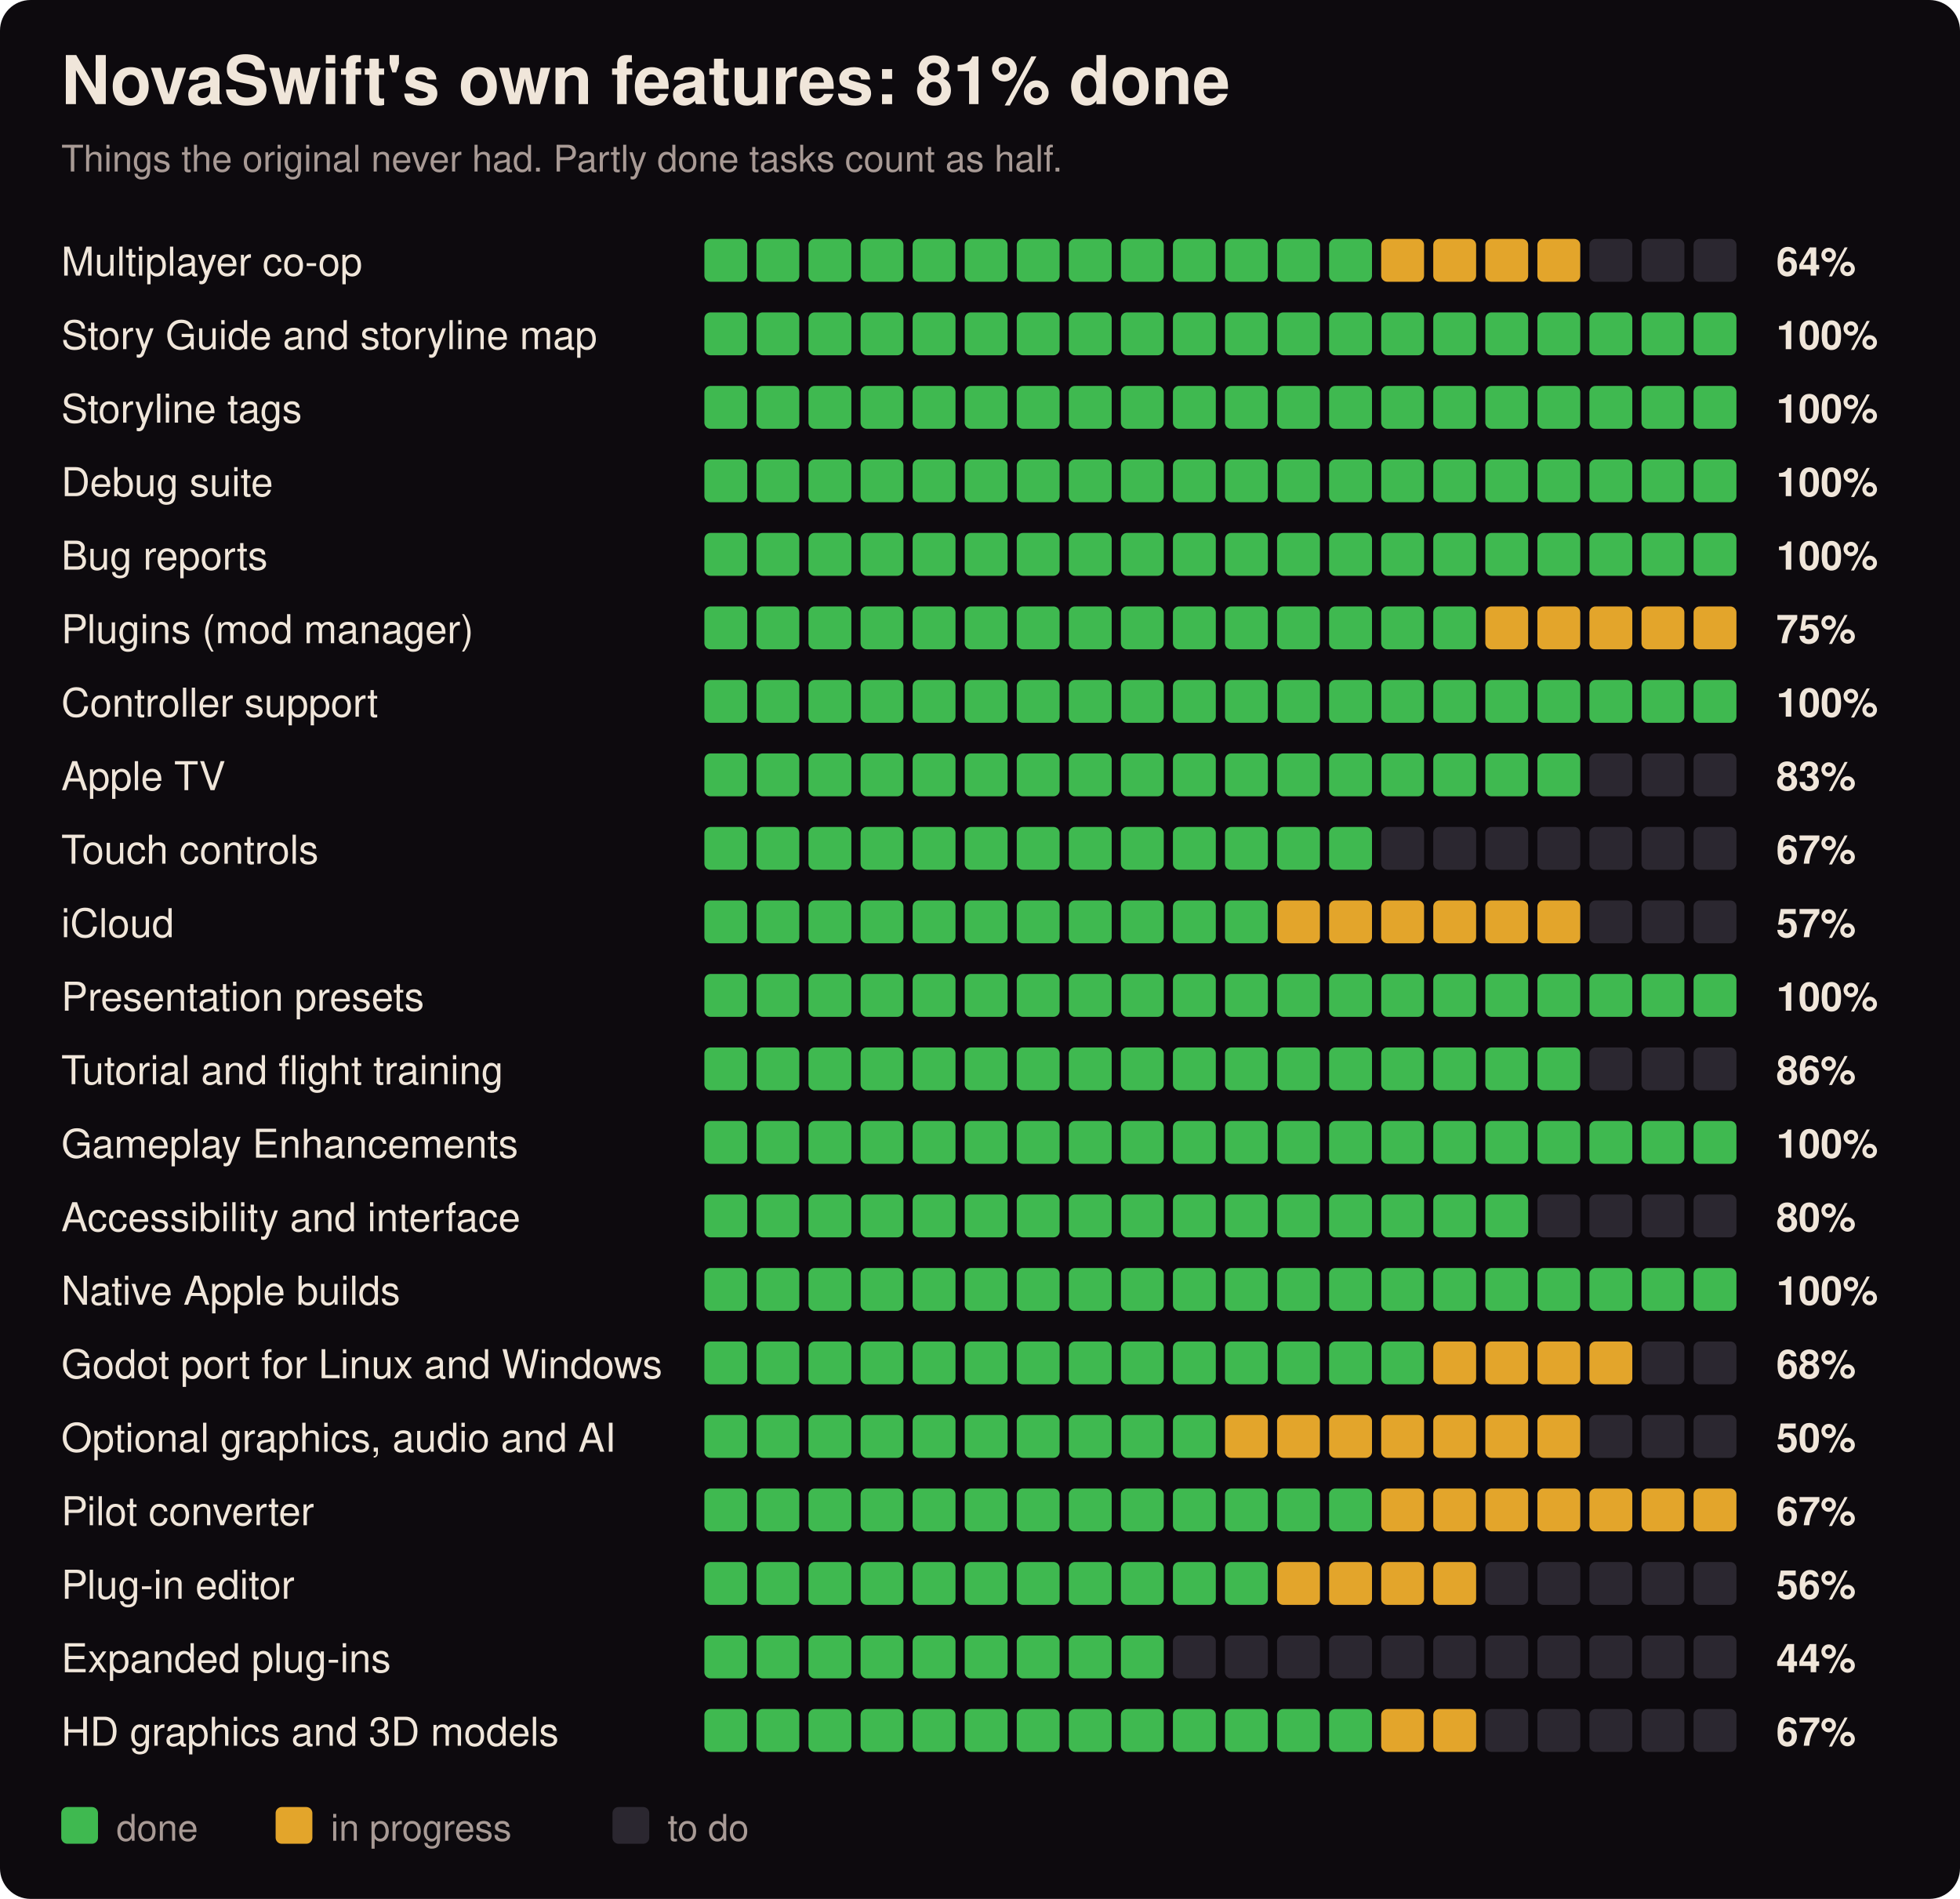
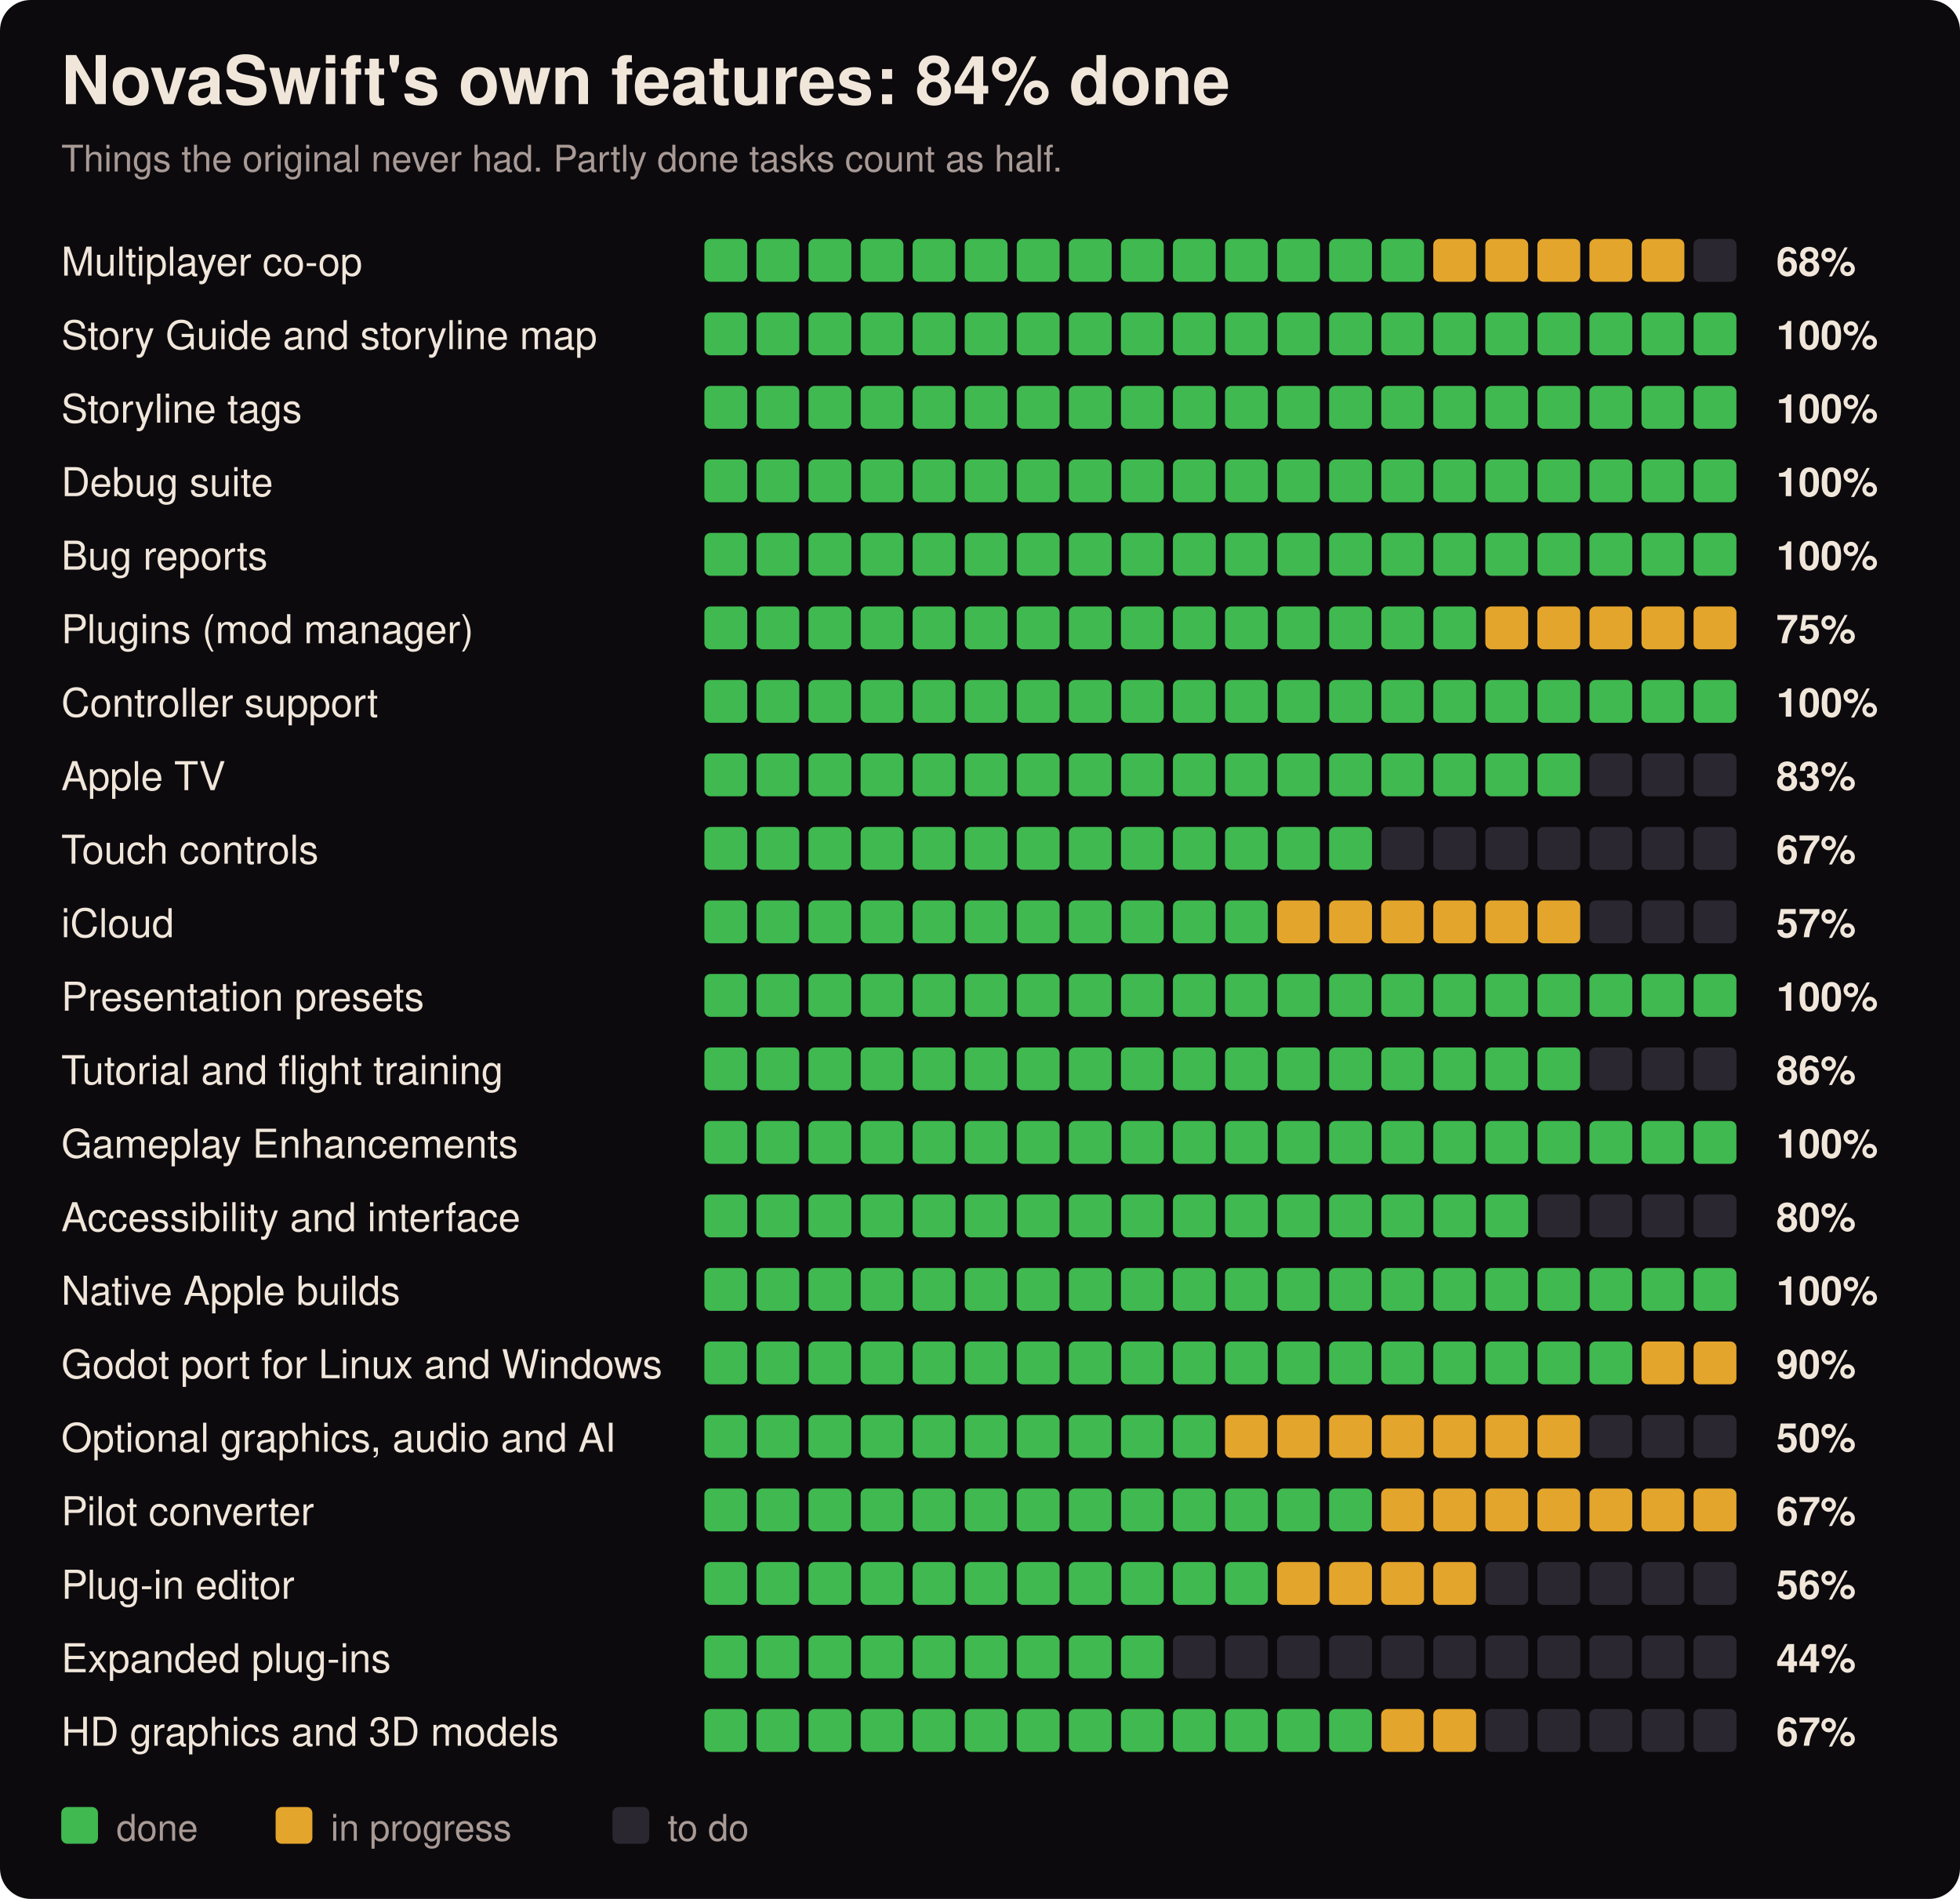
<svg xmlns="http://www.w3.org/2000/svg" width="640" height="620" viewBox="0 0 640 620" font-family="-apple-system, Segoe UI, Helvetica, Arial, sans-serif">
  <style>.hl{font-size:22px;font-weight:700;fill:#f0e6da}.sb{font-size:12px;fill:#a89a95}.nm{font-size:13px;fill:#f0e6da}.pc{font-size:13px;font-weight:600;fill:#f0e6da}</style>
  <rect width="640" height="620" rx="10" fill="#0d0a0e" />
-   <text x="20" y="34" class="hl">NovaSwift's own features: 81% done</text>
+   <text x="20" y="34" class="hl">NovaSwift's own features: 84% done</text>
  <text x="20" y="56" class="sb">Things the original never had. Partly done tasks count as half.</text>
  <text x="20" y="90" class="nm">Multiplayer co-op</text>
  <rect x="230" y="78" width="14" height="14" rx="2" fill="#3fb950" />
  <rect x="247" y="78" width="14" height="14" rx="2" fill="#3fb950" />
  <rect x="264" y="78" width="14" height="14" rx="2" fill="#3fb950" />
  <rect x="281" y="78" width="14" height="14" rx="2" fill="#3fb950" />
  <rect x="298" y="78" width="14" height="14" rx="2" fill="#3fb950" />
  <rect x="315" y="78" width="14" height="14" rx="2" fill="#3fb950" />
  <rect x="332" y="78" width="14" height="14" rx="2" fill="#3fb950" />
  <rect x="349" y="78" width="14" height="14" rx="2" fill="#3fb950" />
  <rect x="366" y="78" width="14" height="14" rx="2" fill="#3fb950" />
  <rect x="383" y="78" width="14" height="14" rx="2" fill="#3fb950" />
  <rect x="400" y="78" width="14" height="14" rx="2" fill="#3fb950" />
  <rect x="417" y="78" width="14" height="14" rx="2" fill="#3fb950" />
  <rect x="434" y="78" width="14" height="14" rx="2" fill="#3fb950" />
-   <rect x="451" y="78" width="14" height="14" rx="2" fill="#e3a52b" />
+   <rect x="451" y="78" width="14" height="14" rx="2" fill="#3fb950" />
  <rect x="468" y="78" width="14" height="14" rx="2" fill="#e3a52b" />
  <rect x="485" y="78" width="14" height="14" rx="2" fill="#e3a52b" />
  <rect x="502" y="78" width="14" height="14" rx="2" fill="#e3a52b" />
-   <rect x="519" y="78" width="14" height="14" rx="2" fill="#2b2730" />
-   <rect x="536" y="78" width="14" height="14" rx="2" fill="#2b2730" />
+   <rect x="519" y="78" width="14" height="14" rx="2" fill="#e3a52b" />
+   <rect x="536" y="78" width="14" height="14" rx="2" fill="#e3a52b" />
  <rect x="553" y="78" width="14" height="14" rx="2" fill="#2b2730" />
-   <text x="580" y="90" class="pc">64%</text>
+   <text x="580" y="90" class="pc">68%</text>
  <text x="20" y="114" class="nm">Story Guide and storyline map</text>
  <rect x="230" y="102" width="14" height="14" rx="2" fill="#3fb950" />
  <rect x="247" y="102" width="14" height="14" rx="2" fill="#3fb950" />
  <rect x="264" y="102" width="14" height="14" rx="2" fill="#3fb950" />
  <rect x="281" y="102" width="14" height="14" rx="2" fill="#3fb950" />
  <rect x="298" y="102" width="14" height="14" rx="2" fill="#3fb950" />
  <rect x="315" y="102" width="14" height="14" rx="2" fill="#3fb950" />
  <rect x="332" y="102" width="14" height="14" rx="2" fill="#3fb950" />
  <rect x="349" y="102" width="14" height="14" rx="2" fill="#3fb950" />
  <rect x="366" y="102" width="14" height="14" rx="2" fill="#3fb950" />
  <rect x="383" y="102" width="14" height="14" rx="2" fill="#3fb950" />
  <rect x="400" y="102" width="14" height="14" rx="2" fill="#3fb950" />
  <rect x="417" y="102" width="14" height="14" rx="2" fill="#3fb950" />
  <rect x="434" y="102" width="14" height="14" rx="2" fill="#3fb950" />
  <rect x="451" y="102" width="14" height="14" rx="2" fill="#3fb950" />
  <rect x="468" y="102" width="14" height="14" rx="2" fill="#3fb950" />
  <rect x="485" y="102" width="14" height="14" rx="2" fill="#3fb950" />
  <rect x="502" y="102" width="14" height="14" rx="2" fill="#3fb950" />
  <rect x="519" y="102" width="14" height="14" rx="2" fill="#3fb950" />
  <rect x="536" y="102" width="14" height="14" rx="2" fill="#3fb950" />
  <rect x="553" y="102" width="14" height="14" rx="2" fill="#3fb950" />
  <text x="580" y="114" class="pc">100%</text>
  <text x="20" y="138" class="nm">Storyline tags</text>
  <rect x="230" y="126" width="14" height="14" rx="2" fill="#3fb950" />
  <rect x="247" y="126" width="14" height="14" rx="2" fill="#3fb950" />
  <rect x="264" y="126" width="14" height="14" rx="2" fill="#3fb950" />
  <rect x="281" y="126" width="14" height="14" rx="2" fill="#3fb950" />
  <rect x="298" y="126" width="14" height="14" rx="2" fill="#3fb950" />
  <rect x="315" y="126" width="14" height="14" rx="2" fill="#3fb950" />
  <rect x="332" y="126" width="14" height="14" rx="2" fill="#3fb950" />
  <rect x="349" y="126" width="14" height="14" rx="2" fill="#3fb950" />
  <rect x="366" y="126" width="14" height="14" rx="2" fill="#3fb950" />
  <rect x="383" y="126" width="14" height="14" rx="2" fill="#3fb950" />
  <rect x="400" y="126" width="14" height="14" rx="2" fill="#3fb950" />
  <rect x="417" y="126" width="14" height="14" rx="2" fill="#3fb950" />
  <rect x="434" y="126" width="14" height="14" rx="2" fill="#3fb950" />
  <rect x="451" y="126" width="14" height="14" rx="2" fill="#3fb950" />
  <rect x="468" y="126" width="14" height="14" rx="2" fill="#3fb950" />
  <rect x="485" y="126" width="14" height="14" rx="2" fill="#3fb950" />
  <rect x="502" y="126" width="14" height="14" rx="2" fill="#3fb950" />
  <rect x="519" y="126" width="14" height="14" rx="2" fill="#3fb950" />
  <rect x="536" y="126" width="14" height="14" rx="2" fill="#3fb950" />
  <rect x="553" y="126" width="14" height="14" rx="2" fill="#3fb950" />
  <text x="580" y="138" class="pc">100%</text>
  <text x="20" y="162" class="nm">Debug suite</text>
  <rect x="230" y="150" width="14" height="14" rx="2" fill="#3fb950" />
  <rect x="247" y="150" width="14" height="14" rx="2" fill="#3fb950" />
  <rect x="264" y="150" width="14" height="14" rx="2" fill="#3fb950" />
  <rect x="281" y="150" width="14" height="14" rx="2" fill="#3fb950" />
  <rect x="298" y="150" width="14" height="14" rx="2" fill="#3fb950" />
  <rect x="315" y="150" width="14" height="14" rx="2" fill="#3fb950" />
  <rect x="332" y="150" width="14" height="14" rx="2" fill="#3fb950" />
  <rect x="349" y="150" width="14" height="14" rx="2" fill="#3fb950" />
  <rect x="366" y="150" width="14" height="14" rx="2" fill="#3fb950" />
  <rect x="383" y="150" width="14" height="14" rx="2" fill="#3fb950" />
  <rect x="400" y="150" width="14" height="14" rx="2" fill="#3fb950" />
  <rect x="417" y="150" width="14" height="14" rx="2" fill="#3fb950" />
  <rect x="434" y="150" width="14" height="14" rx="2" fill="#3fb950" />
  <rect x="451" y="150" width="14" height="14" rx="2" fill="#3fb950" />
  <rect x="468" y="150" width="14" height="14" rx="2" fill="#3fb950" />
  <rect x="485" y="150" width="14" height="14" rx="2" fill="#3fb950" />
  <rect x="502" y="150" width="14" height="14" rx="2" fill="#3fb950" />
  <rect x="519" y="150" width="14" height="14" rx="2" fill="#3fb950" />
  <rect x="536" y="150" width="14" height="14" rx="2" fill="#3fb950" />
  <rect x="553" y="150" width="14" height="14" rx="2" fill="#3fb950" />
  <text x="580" y="162" class="pc">100%</text>
  <text x="20" y="186" class="nm">Bug reports</text>
  <rect x="230" y="174" width="14" height="14" rx="2" fill="#3fb950" />
  <rect x="247" y="174" width="14" height="14" rx="2" fill="#3fb950" />
  <rect x="264" y="174" width="14" height="14" rx="2" fill="#3fb950" />
  <rect x="281" y="174" width="14" height="14" rx="2" fill="#3fb950" />
  <rect x="298" y="174" width="14" height="14" rx="2" fill="#3fb950" />
  <rect x="315" y="174" width="14" height="14" rx="2" fill="#3fb950" />
  <rect x="332" y="174" width="14" height="14" rx="2" fill="#3fb950" />
  <rect x="349" y="174" width="14" height="14" rx="2" fill="#3fb950" />
  <rect x="366" y="174" width="14" height="14" rx="2" fill="#3fb950" />
  <rect x="383" y="174" width="14" height="14" rx="2" fill="#3fb950" />
  <rect x="400" y="174" width="14" height="14" rx="2" fill="#3fb950" />
  <rect x="417" y="174" width="14" height="14" rx="2" fill="#3fb950" />
  <rect x="434" y="174" width="14" height="14" rx="2" fill="#3fb950" />
  <rect x="451" y="174" width="14" height="14" rx="2" fill="#3fb950" />
  <rect x="468" y="174" width="14" height="14" rx="2" fill="#3fb950" />
  <rect x="485" y="174" width="14" height="14" rx="2" fill="#3fb950" />
  <rect x="502" y="174" width="14" height="14" rx="2" fill="#3fb950" />
  <rect x="519" y="174" width="14" height="14" rx="2" fill="#3fb950" />
  <rect x="536" y="174" width="14" height="14" rx="2" fill="#3fb950" />
  <rect x="553" y="174" width="14" height="14" rx="2" fill="#3fb950" />
  <text x="580" y="186" class="pc">100%</text>
  <text x="20" y="210" class="nm">Plugins (mod manager)</text>
  <rect x="230" y="198" width="14" height="14" rx="2" fill="#3fb950" />
  <rect x="247" y="198" width="14" height="14" rx="2" fill="#3fb950" />
  <rect x="264" y="198" width="14" height="14" rx="2" fill="#3fb950" />
  <rect x="281" y="198" width="14" height="14" rx="2" fill="#3fb950" />
  <rect x="298" y="198" width="14" height="14" rx="2" fill="#3fb950" />
  <rect x="315" y="198" width="14" height="14" rx="2" fill="#3fb950" />
  <rect x="332" y="198" width="14" height="14" rx="2" fill="#3fb950" />
  <rect x="349" y="198" width="14" height="14" rx="2" fill="#3fb950" />
  <rect x="366" y="198" width="14" height="14" rx="2" fill="#3fb950" />
  <rect x="383" y="198" width="14" height="14" rx="2" fill="#3fb950" />
  <rect x="400" y="198" width="14" height="14" rx="2" fill="#3fb950" />
  <rect x="417" y="198" width="14" height="14" rx="2" fill="#3fb950" />
  <rect x="434" y="198" width="14" height="14" rx="2" fill="#3fb950" />
  <rect x="451" y="198" width="14" height="14" rx="2" fill="#3fb950" />
  <rect x="468" y="198" width="14" height="14" rx="2" fill="#3fb950" />
  <rect x="485" y="198" width="14" height="14" rx="2" fill="#e3a52b" />
  <rect x="502" y="198" width="14" height="14" rx="2" fill="#e3a52b" />
  <rect x="519" y="198" width="14" height="14" rx="2" fill="#e3a52b" />
  <rect x="536" y="198" width="14" height="14" rx="2" fill="#e3a52b" />
  <rect x="553" y="198" width="14" height="14" rx="2" fill="#e3a52b" />
  <text x="580" y="210" class="pc">75%</text>
  <text x="20" y="234" class="nm">Controller support</text>
  <rect x="230" y="222" width="14" height="14" rx="2" fill="#3fb950" />
  <rect x="247" y="222" width="14" height="14" rx="2" fill="#3fb950" />
  <rect x="264" y="222" width="14" height="14" rx="2" fill="#3fb950" />
  <rect x="281" y="222" width="14" height="14" rx="2" fill="#3fb950" />
  <rect x="298" y="222" width="14" height="14" rx="2" fill="#3fb950" />
  <rect x="315" y="222" width="14" height="14" rx="2" fill="#3fb950" />
  <rect x="332" y="222" width="14" height="14" rx="2" fill="#3fb950" />
  <rect x="349" y="222" width="14" height="14" rx="2" fill="#3fb950" />
  <rect x="366" y="222" width="14" height="14" rx="2" fill="#3fb950" />
  <rect x="383" y="222" width="14" height="14" rx="2" fill="#3fb950" />
  <rect x="400" y="222" width="14" height="14" rx="2" fill="#3fb950" />
  <rect x="417" y="222" width="14" height="14" rx="2" fill="#3fb950" />
  <rect x="434" y="222" width="14" height="14" rx="2" fill="#3fb950" />
  <rect x="451" y="222" width="14" height="14" rx="2" fill="#3fb950" />
  <rect x="468" y="222" width="14" height="14" rx="2" fill="#3fb950" />
  <rect x="485" y="222" width="14" height="14" rx="2" fill="#3fb950" />
  <rect x="502" y="222" width="14" height="14" rx="2" fill="#3fb950" />
  <rect x="519" y="222" width="14" height="14" rx="2" fill="#3fb950" />
  <rect x="536" y="222" width="14" height="14" rx="2" fill="#3fb950" />
  <rect x="553" y="222" width="14" height="14" rx="2" fill="#3fb950" />
  <text x="580" y="234" class="pc">100%</text>
  <text x="20" y="258" class="nm">Apple TV</text>
  <rect x="230" y="246" width="14" height="14" rx="2" fill="#3fb950" />
  <rect x="247" y="246" width="14" height="14" rx="2" fill="#3fb950" />
  <rect x="264" y="246" width="14" height="14" rx="2" fill="#3fb950" />
  <rect x="281" y="246" width="14" height="14" rx="2" fill="#3fb950" />
  <rect x="298" y="246" width="14" height="14" rx="2" fill="#3fb950" />
  <rect x="315" y="246" width="14" height="14" rx="2" fill="#3fb950" />
  <rect x="332" y="246" width="14" height="14" rx="2" fill="#3fb950" />
  <rect x="349" y="246" width="14" height="14" rx="2" fill="#3fb950" />
  <rect x="366" y="246" width="14" height="14" rx="2" fill="#3fb950" />
  <rect x="383" y="246" width="14" height="14" rx="2" fill="#3fb950" />
  <rect x="400" y="246" width="14" height="14" rx="2" fill="#3fb950" />
  <rect x="417" y="246" width="14" height="14" rx="2" fill="#3fb950" />
  <rect x="434" y="246" width="14" height="14" rx="2" fill="#3fb950" />
  <rect x="451" y="246" width="14" height="14" rx="2" fill="#3fb950" />
  <rect x="468" y="246" width="14" height="14" rx="2" fill="#3fb950" />
  <rect x="485" y="246" width="14" height="14" rx="2" fill="#3fb950" />
  <rect x="502" y="246" width="14" height="14" rx="2" fill="#3fb950" />
  <rect x="519" y="246" width="14" height="14" rx="2" fill="#2b2730" />
  <rect x="536" y="246" width="14" height="14" rx="2" fill="#2b2730" />
  <rect x="553" y="246" width="14" height="14" rx="2" fill="#2b2730" />
  <text x="580" y="258" class="pc">83%</text>
  <text x="20" y="282" class="nm">Touch controls</text>
  <rect x="230" y="270" width="14" height="14" rx="2" fill="#3fb950" />
  <rect x="247" y="270" width="14" height="14" rx="2" fill="#3fb950" />
  <rect x="264" y="270" width="14" height="14" rx="2" fill="#3fb950" />
  <rect x="281" y="270" width="14" height="14" rx="2" fill="#3fb950" />
  <rect x="298" y="270" width="14" height="14" rx="2" fill="#3fb950" />
  <rect x="315" y="270" width="14" height="14" rx="2" fill="#3fb950" />
  <rect x="332" y="270" width="14" height="14" rx="2" fill="#3fb950" />
  <rect x="349" y="270" width="14" height="14" rx="2" fill="#3fb950" />
  <rect x="366" y="270" width="14" height="14" rx="2" fill="#3fb950" />
  <rect x="383" y="270" width="14" height="14" rx="2" fill="#3fb950" />
  <rect x="400" y="270" width="14" height="14" rx="2" fill="#3fb950" />
  <rect x="417" y="270" width="14" height="14" rx="2" fill="#3fb950" />
  <rect x="434" y="270" width="14" height="14" rx="2" fill="#3fb950" />
  <rect x="451" y="270" width="14" height="14" rx="2" fill="#2b2730" />
  <rect x="468" y="270" width="14" height="14" rx="2" fill="#2b2730" />
  <rect x="485" y="270" width="14" height="14" rx="2" fill="#2b2730" />
  <rect x="502" y="270" width="14" height="14" rx="2" fill="#2b2730" />
  <rect x="519" y="270" width="14" height="14" rx="2" fill="#2b2730" />
  <rect x="536" y="270" width="14" height="14" rx="2" fill="#2b2730" />
  <rect x="553" y="270" width="14" height="14" rx="2" fill="#2b2730" />
  <text x="580" y="282" class="pc">67%</text>
  <text x="20" y="306" class="nm">iCloud</text>
  <rect x="230" y="294" width="14" height="14" rx="2" fill="#3fb950" />
  <rect x="247" y="294" width="14" height="14" rx="2" fill="#3fb950" />
  <rect x="264" y="294" width="14" height="14" rx="2" fill="#3fb950" />
  <rect x="281" y="294" width="14" height="14" rx="2" fill="#3fb950" />
  <rect x="298" y="294" width="14" height="14" rx="2" fill="#3fb950" />
  <rect x="315" y="294" width="14" height="14" rx="2" fill="#3fb950" />
  <rect x="332" y="294" width="14" height="14" rx="2" fill="#3fb950" />
  <rect x="349" y="294" width="14" height="14" rx="2" fill="#3fb950" />
  <rect x="366" y="294" width="14" height="14" rx="2" fill="#3fb950" />
  <rect x="383" y="294" width="14" height="14" rx="2" fill="#3fb950" />
  <rect x="400" y="294" width="14" height="14" rx="2" fill="#3fb950" />
  <rect x="417" y="294" width="14" height="14" rx="2" fill="#e3a52b" />
  <rect x="434" y="294" width="14" height="14" rx="2" fill="#e3a52b" />
  <rect x="451" y="294" width="14" height="14" rx="2" fill="#e3a52b" />
  <rect x="468" y="294" width="14" height="14" rx="2" fill="#e3a52b" />
  <rect x="485" y="294" width="14" height="14" rx="2" fill="#e3a52b" />
  <rect x="502" y="294" width="14" height="14" rx="2" fill="#e3a52b" />
  <rect x="519" y="294" width="14" height="14" rx="2" fill="#2b2730" />
  <rect x="536" y="294" width="14" height="14" rx="2" fill="#2b2730" />
  <rect x="553" y="294" width="14" height="14" rx="2" fill="#2b2730" />
  <text x="580" y="306" class="pc">57%</text>
  <text x="20" y="330" class="nm">Presentation presets</text>
  <rect x="230" y="318" width="14" height="14" rx="2" fill="#3fb950" />
  <rect x="247" y="318" width="14" height="14" rx="2" fill="#3fb950" />
  <rect x="264" y="318" width="14" height="14" rx="2" fill="#3fb950" />
  <rect x="281" y="318" width="14" height="14" rx="2" fill="#3fb950" />
  <rect x="298" y="318" width="14" height="14" rx="2" fill="#3fb950" />
  <rect x="315" y="318" width="14" height="14" rx="2" fill="#3fb950" />
  <rect x="332" y="318" width="14" height="14" rx="2" fill="#3fb950" />
  <rect x="349" y="318" width="14" height="14" rx="2" fill="#3fb950" />
  <rect x="366" y="318" width="14" height="14" rx="2" fill="#3fb950" />
  <rect x="383" y="318" width="14" height="14" rx="2" fill="#3fb950" />
  <rect x="400" y="318" width="14" height="14" rx="2" fill="#3fb950" />
  <rect x="417" y="318" width="14" height="14" rx="2" fill="#3fb950" />
  <rect x="434" y="318" width="14" height="14" rx="2" fill="#3fb950" />
  <rect x="451" y="318" width="14" height="14" rx="2" fill="#3fb950" />
  <rect x="468" y="318" width="14" height="14" rx="2" fill="#3fb950" />
  <rect x="485" y="318" width="14" height="14" rx="2" fill="#3fb950" />
  <rect x="502" y="318" width="14" height="14" rx="2" fill="#3fb950" />
  <rect x="519" y="318" width="14" height="14" rx="2" fill="#3fb950" />
  <rect x="536" y="318" width="14" height="14" rx="2" fill="#3fb950" />
  <rect x="553" y="318" width="14" height="14" rx="2" fill="#3fb950" />
  <text x="580" y="330" class="pc">100%</text>
  <text x="20" y="354" class="nm">Tutorial and flight training</text>
  <rect x="230" y="342" width="14" height="14" rx="2" fill="#3fb950" />
  <rect x="247" y="342" width="14" height="14" rx="2" fill="#3fb950" />
  <rect x="264" y="342" width="14" height="14" rx="2" fill="#3fb950" />
  <rect x="281" y="342" width="14" height="14" rx="2" fill="#3fb950" />
  <rect x="298" y="342" width="14" height="14" rx="2" fill="#3fb950" />
  <rect x="315" y="342" width="14" height="14" rx="2" fill="#3fb950" />
  <rect x="332" y="342" width="14" height="14" rx="2" fill="#3fb950" />
  <rect x="349" y="342" width="14" height="14" rx="2" fill="#3fb950" />
  <rect x="366" y="342" width="14" height="14" rx="2" fill="#3fb950" />
  <rect x="383" y="342" width="14" height="14" rx="2" fill="#3fb950" />
  <rect x="400" y="342" width="14" height="14" rx="2" fill="#3fb950" />
  <rect x="417" y="342" width="14" height="14" rx="2" fill="#3fb950" />
  <rect x="434" y="342" width="14" height="14" rx="2" fill="#3fb950" />
  <rect x="451" y="342" width="14" height="14" rx="2" fill="#3fb950" />
  <rect x="468" y="342" width="14" height="14" rx="2" fill="#3fb950" />
  <rect x="485" y="342" width="14" height="14" rx="2" fill="#3fb950" />
  <rect x="502" y="342" width="14" height="14" rx="2" fill="#3fb950" />
  <rect x="519" y="342" width="14" height="14" rx="2" fill="#2b2730" />
  <rect x="536" y="342" width="14" height="14" rx="2" fill="#2b2730" />
  <rect x="553" y="342" width="14" height="14" rx="2" fill="#2b2730" />
  <text x="580" y="354" class="pc">86%</text>
  <text x="20" y="378" class="nm">Gameplay Enhancements</text>
  <rect x="230" y="366" width="14" height="14" rx="2" fill="#3fb950" />
  <rect x="247" y="366" width="14" height="14" rx="2" fill="#3fb950" />
  <rect x="264" y="366" width="14" height="14" rx="2" fill="#3fb950" />
  <rect x="281" y="366" width="14" height="14" rx="2" fill="#3fb950" />
  <rect x="298" y="366" width="14" height="14" rx="2" fill="#3fb950" />
  <rect x="315" y="366" width="14" height="14" rx="2" fill="#3fb950" />
  <rect x="332" y="366" width="14" height="14" rx="2" fill="#3fb950" />
  <rect x="349" y="366" width="14" height="14" rx="2" fill="#3fb950" />
  <rect x="366" y="366" width="14" height="14" rx="2" fill="#3fb950" />
  <rect x="383" y="366" width="14" height="14" rx="2" fill="#3fb950" />
  <rect x="400" y="366" width="14" height="14" rx="2" fill="#3fb950" />
  <rect x="417" y="366" width="14" height="14" rx="2" fill="#3fb950" />
  <rect x="434" y="366" width="14" height="14" rx="2" fill="#3fb950" />
  <rect x="451" y="366" width="14" height="14" rx="2" fill="#3fb950" />
  <rect x="468" y="366" width="14" height="14" rx="2" fill="#3fb950" />
  <rect x="485" y="366" width="14" height="14" rx="2" fill="#3fb950" />
  <rect x="502" y="366" width="14" height="14" rx="2" fill="#3fb950" />
  <rect x="519" y="366" width="14" height="14" rx="2" fill="#3fb950" />
  <rect x="536" y="366" width="14" height="14" rx="2" fill="#3fb950" />
  <rect x="553" y="366" width="14" height="14" rx="2" fill="#3fb950" />
  <text x="580" y="378" class="pc">100%</text>
  <text x="20" y="402" class="nm">Accessibility and interface</text>
  <rect x="230" y="390" width="14" height="14" rx="2" fill="#3fb950" />
  <rect x="247" y="390" width="14" height="14" rx="2" fill="#3fb950" />
  <rect x="264" y="390" width="14" height="14" rx="2" fill="#3fb950" />
  <rect x="281" y="390" width="14" height="14" rx="2" fill="#3fb950" />
  <rect x="298" y="390" width="14" height="14" rx="2" fill="#3fb950" />
  <rect x="315" y="390" width="14" height="14" rx="2" fill="#3fb950" />
  <rect x="332" y="390" width="14" height="14" rx="2" fill="#3fb950" />
  <rect x="349" y="390" width="14" height="14" rx="2" fill="#3fb950" />
  <rect x="366" y="390" width="14" height="14" rx="2" fill="#3fb950" />
  <rect x="383" y="390" width="14" height="14" rx="2" fill="#3fb950" />
  <rect x="400" y="390" width="14" height="14" rx="2" fill="#3fb950" />
  <rect x="417" y="390" width="14" height="14" rx="2" fill="#3fb950" />
  <rect x="434" y="390" width="14" height="14" rx="2" fill="#3fb950" />
  <rect x="451" y="390" width="14" height="14" rx="2" fill="#3fb950" />
  <rect x="468" y="390" width="14" height="14" rx="2" fill="#3fb950" />
  <rect x="485" y="390" width="14" height="14" rx="2" fill="#3fb950" />
  <rect x="502" y="390" width="14" height="14" rx="2" fill="#2b2730" />
  <rect x="519" y="390" width="14" height="14" rx="2" fill="#2b2730" />
  <rect x="536" y="390" width="14" height="14" rx="2" fill="#2b2730" />
  <rect x="553" y="390" width="14" height="14" rx="2" fill="#2b2730" />
  <text x="580" y="402" class="pc">80%</text>
  <text x="20" y="426" class="nm">Native Apple builds</text>
  <rect x="230" y="414" width="14" height="14" rx="2" fill="#3fb950" />
  <rect x="247" y="414" width="14" height="14" rx="2" fill="#3fb950" />
  <rect x="264" y="414" width="14" height="14" rx="2" fill="#3fb950" />
  <rect x="281" y="414" width="14" height="14" rx="2" fill="#3fb950" />
  <rect x="298" y="414" width="14" height="14" rx="2" fill="#3fb950" />
  <rect x="315" y="414" width="14" height="14" rx="2" fill="#3fb950" />
  <rect x="332" y="414" width="14" height="14" rx="2" fill="#3fb950" />
  <rect x="349" y="414" width="14" height="14" rx="2" fill="#3fb950" />
  <rect x="366" y="414" width="14" height="14" rx="2" fill="#3fb950" />
  <rect x="383" y="414" width="14" height="14" rx="2" fill="#3fb950" />
  <rect x="400" y="414" width="14" height="14" rx="2" fill="#3fb950" />
  <rect x="417" y="414" width="14" height="14" rx="2" fill="#3fb950" />
  <rect x="434" y="414" width="14" height="14" rx="2" fill="#3fb950" />
  <rect x="451" y="414" width="14" height="14" rx="2" fill="#3fb950" />
  <rect x="468" y="414" width="14" height="14" rx="2" fill="#3fb950" />
  <rect x="485" y="414" width="14" height="14" rx="2" fill="#3fb950" />
  <rect x="502" y="414" width="14" height="14" rx="2" fill="#3fb950" />
  <rect x="519" y="414" width="14" height="14" rx="2" fill="#3fb950" />
  <rect x="536" y="414" width="14" height="14" rx="2" fill="#3fb950" />
  <rect x="553" y="414" width="14" height="14" rx="2" fill="#3fb950" />
  <text x="580" y="426" class="pc">100%</text>
  <text x="20" y="450" class="nm">Godot port for Linux and Windows</text>
  <rect x="230" y="438" width="14" height="14" rx="2" fill="#3fb950" />
  <rect x="247" y="438" width="14" height="14" rx="2" fill="#3fb950" />
  <rect x="264" y="438" width="14" height="14" rx="2" fill="#3fb950" />
  <rect x="281" y="438" width="14" height="14" rx="2" fill="#3fb950" />
  <rect x="298" y="438" width="14" height="14" rx="2" fill="#3fb950" />
  <rect x="315" y="438" width="14" height="14" rx="2" fill="#3fb950" />
  <rect x="332" y="438" width="14" height="14" rx="2" fill="#3fb950" />
  <rect x="349" y="438" width="14" height="14" rx="2" fill="#3fb950" />
  <rect x="366" y="438" width="14" height="14" rx="2" fill="#3fb950" />
  <rect x="383" y="438" width="14" height="14" rx="2" fill="#3fb950" />
  <rect x="400" y="438" width="14" height="14" rx="2" fill="#3fb950" />
  <rect x="417" y="438" width="14" height="14" rx="2" fill="#3fb950" />
  <rect x="434" y="438" width="14" height="14" rx="2" fill="#3fb950" />
  <rect x="451" y="438" width="14" height="14" rx="2" fill="#3fb950" />
-   <rect x="468" y="438" width="14" height="14" rx="2" fill="#e3a52b" />
-   <rect x="485" y="438" width="14" height="14" rx="2" fill="#e3a52b" />
-   <rect x="502" y="438" width="14" height="14" rx="2" fill="#e3a52b" />
-   <rect x="519" y="438" width="14" height="14" rx="2" fill="#e3a52b" />
-   <rect x="536" y="438" width="14" height="14" rx="2" fill="#2b2730" />
-   <rect x="553" y="438" width="14" height="14" rx="2" fill="#2b2730" />
-   <text x="580" y="450" class="pc">68%</text>
+   <rect x="468" y="438" width="14" height="14" rx="2" fill="#3fb950" />
+   <rect x="485" y="438" width="14" height="14" rx="2" fill="#3fb950" />
+   <rect x="502" y="438" width="14" height="14" rx="2" fill="#3fb950" />
+   <rect x="519" y="438" width="14" height="14" rx="2" fill="#3fb950" />
+   <rect x="536" y="438" width="14" height="14" rx="2" fill="#e3a52b" />
+   <rect x="553" y="438" width="14" height="14" rx="2" fill="#e3a52b" />
+   <text x="580" y="450" class="pc">90%</text>
  <text x="20" y="474" class="nm">Optional graphics, audio and AI</text>
  <rect x="230" y="462" width="14" height="14" rx="2" fill="#3fb950" />
  <rect x="247" y="462" width="14" height="14" rx="2" fill="#3fb950" />
  <rect x="264" y="462" width="14" height="14" rx="2" fill="#3fb950" />
  <rect x="281" y="462" width="14" height="14" rx="2" fill="#3fb950" />
  <rect x="298" y="462" width="14" height="14" rx="2" fill="#3fb950" />
  <rect x="315" y="462" width="14" height="14" rx="2" fill="#3fb950" />
  <rect x="332" y="462" width="14" height="14" rx="2" fill="#3fb950" />
  <rect x="349" y="462" width="14" height="14" rx="2" fill="#3fb950" />
  <rect x="366" y="462" width="14" height="14" rx="2" fill="#3fb950" />
  <rect x="383" y="462" width="14" height="14" rx="2" fill="#3fb950" />
  <rect x="400" y="462" width="14" height="14" rx="2" fill="#e3a52b" />
  <rect x="417" y="462" width="14" height="14" rx="2" fill="#e3a52b" />
  <rect x="434" y="462" width="14" height="14" rx="2" fill="#e3a52b" />
  <rect x="451" y="462" width="14" height="14" rx="2" fill="#e3a52b" />
  <rect x="468" y="462" width="14" height="14" rx="2" fill="#e3a52b" />
  <rect x="485" y="462" width="14" height="14" rx="2" fill="#e3a52b" />
  <rect x="502" y="462" width="14" height="14" rx="2" fill="#e3a52b" />
  <rect x="519" y="462" width="14" height="14" rx="2" fill="#2b2730" />
  <rect x="536" y="462" width="14" height="14" rx="2" fill="#2b2730" />
  <rect x="553" y="462" width="14" height="14" rx="2" fill="#2b2730" />
  <text x="580" y="474" class="pc">50%</text>
  <text x="20" y="498" class="nm">Pilot converter</text>
  <rect x="230" y="486" width="14" height="14" rx="2" fill="#3fb950" />
  <rect x="247" y="486" width="14" height="14" rx="2" fill="#3fb950" />
  <rect x="264" y="486" width="14" height="14" rx="2" fill="#3fb950" />
  <rect x="281" y="486" width="14" height="14" rx="2" fill="#3fb950" />
  <rect x="298" y="486" width="14" height="14" rx="2" fill="#3fb950" />
  <rect x="315" y="486" width="14" height="14" rx="2" fill="#3fb950" />
  <rect x="332" y="486" width="14" height="14" rx="2" fill="#3fb950" />
  <rect x="349" y="486" width="14" height="14" rx="2" fill="#3fb950" />
  <rect x="366" y="486" width="14" height="14" rx="2" fill="#3fb950" />
  <rect x="383" y="486" width="14" height="14" rx="2" fill="#3fb950" />
  <rect x="400" y="486" width="14" height="14" rx="2" fill="#3fb950" />
  <rect x="417" y="486" width="14" height="14" rx="2" fill="#3fb950" />
  <rect x="434" y="486" width="14" height="14" rx="2" fill="#3fb950" />
  <rect x="451" y="486" width="14" height="14" rx="2" fill="#e3a52b" />
  <rect x="468" y="486" width="14" height="14" rx="2" fill="#e3a52b" />
  <rect x="485" y="486" width="14" height="14" rx="2" fill="#e3a52b" />
  <rect x="502" y="486" width="14" height="14" rx="2" fill="#e3a52b" />
  <rect x="519" y="486" width="14" height="14" rx="2" fill="#e3a52b" />
  <rect x="536" y="486" width="14" height="14" rx="2" fill="#e3a52b" />
  <rect x="553" y="486" width="14" height="14" rx="2" fill="#e3a52b" />
  <text x="580" y="498" class="pc">67%</text>
  <text x="20" y="522" class="nm">Plug-in editor</text>
  <rect x="230" y="510" width="14" height="14" rx="2" fill="#3fb950" />
  <rect x="247" y="510" width="14" height="14" rx="2" fill="#3fb950" />
  <rect x="264" y="510" width="14" height="14" rx="2" fill="#3fb950" />
  <rect x="281" y="510" width="14" height="14" rx="2" fill="#3fb950" />
  <rect x="298" y="510" width="14" height="14" rx="2" fill="#3fb950" />
  <rect x="315" y="510" width="14" height="14" rx="2" fill="#3fb950" />
  <rect x="332" y="510" width="14" height="14" rx="2" fill="#3fb950" />
  <rect x="349" y="510" width="14" height="14" rx="2" fill="#3fb950" />
  <rect x="366" y="510" width="14" height="14" rx="2" fill="#3fb950" />
  <rect x="383" y="510" width="14" height="14" rx="2" fill="#3fb950" />
  <rect x="400" y="510" width="14" height="14" rx="2" fill="#3fb950" />
  <rect x="417" y="510" width="14" height="14" rx="2" fill="#e3a52b" />
  <rect x="434" y="510" width="14" height="14" rx="2" fill="#e3a52b" />
  <rect x="451" y="510" width="14" height="14" rx="2" fill="#e3a52b" />
  <rect x="468" y="510" width="14" height="14" rx="2" fill="#e3a52b" />
  <rect x="485" y="510" width="14" height="14" rx="2" fill="#2b2730" />
  <rect x="502" y="510" width="14" height="14" rx="2" fill="#2b2730" />
  <rect x="519" y="510" width="14" height="14" rx="2" fill="#2b2730" />
  <rect x="536" y="510" width="14" height="14" rx="2" fill="#2b2730" />
  <rect x="553" y="510" width="14" height="14" rx="2" fill="#2b2730" />
  <text x="580" y="522" class="pc">56%</text>
  <text x="20" y="546" class="nm">Expanded plug-ins</text>
  <rect x="230" y="534" width="14" height="14" rx="2" fill="#3fb950" />
  <rect x="247" y="534" width="14" height="14" rx="2" fill="#3fb950" />
  <rect x="264" y="534" width="14" height="14" rx="2" fill="#3fb950" />
  <rect x="281" y="534" width="14" height="14" rx="2" fill="#3fb950" />
  <rect x="298" y="534" width="14" height="14" rx="2" fill="#3fb950" />
  <rect x="315" y="534" width="14" height="14" rx="2" fill="#3fb950" />
  <rect x="332" y="534" width="14" height="14" rx="2" fill="#3fb950" />
  <rect x="349" y="534" width="14" height="14" rx="2" fill="#3fb950" />
  <rect x="366" y="534" width="14" height="14" rx="2" fill="#3fb950" />
  <rect x="383" y="534" width="14" height="14" rx="2" fill="#2b2730" />
  <rect x="400" y="534" width="14" height="14" rx="2" fill="#2b2730" />
  <rect x="417" y="534" width="14" height="14" rx="2" fill="#2b2730" />
  <rect x="434" y="534" width="14" height="14" rx="2" fill="#2b2730" />
  <rect x="451" y="534" width="14" height="14" rx="2" fill="#2b2730" />
  <rect x="468" y="534" width="14" height="14" rx="2" fill="#2b2730" />
  <rect x="485" y="534" width="14" height="14" rx="2" fill="#2b2730" />
  <rect x="502" y="534" width="14" height="14" rx="2" fill="#2b2730" />
  <rect x="519" y="534" width="14" height="14" rx="2" fill="#2b2730" />
  <rect x="536" y="534" width="14" height="14" rx="2" fill="#2b2730" />
  <rect x="553" y="534" width="14" height="14" rx="2" fill="#2b2730" />
  <text x="580" y="546" class="pc">44%</text>
  <text x="20" y="570" class="nm">HD graphics and 3D models</text>
  <rect x="230" y="558" width="14" height="14" rx="2" fill="#3fb950" />
  <rect x="247" y="558" width="14" height="14" rx="2" fill="#3fb950" />
  <rect x="264" y="558" width="14" height="14" rx="2" fill="#3fb950" />
  <rect x="281" y="558" width="14" height="14" rx="2" fill="#3fb950" />
  <rect x="298" y="558" width="14" height="14" rx="2" fill="#3fb950" />
  <rect x="315" y="558" width="14" height="14" rx="2" fill="#3fb950" />
  <rect x="332" y="558" width="14" height="14" rx="2" fill="#3fb950" />
  <rect x="349" y="558" width="14" height="14" rx="2" fill="#3fb950" />
  <rect x="366" y="558" width="14" height="14" rx="2" fill="#3fb950" />
  <rect x="383" y="558" width="14" height="14" rx="2" fill="#3fb950" />
  <rect x="400" y="558" width="14" height="14" rx="2" fill="#3fb950" />
  <rect x="417" y="558" width="14" height="14" rx="2" fill="#3fb950" />
  <rect x="434" y="558" width="14" height="14" rx="2" fill="#3fb950" />
  <rect x="451" y="558" width="14" height="14" rx="2" fill="#e3a52b" />
  <rect x="468" y="558" width="14" height="14" rx="2" fill="#e3a52b" />
  <rect x="485" y="558" width="14" height="14" rx="2" fill="#2b2730" />
  <rect x="502" y="558" width="14" height="14" rx="2" fill="#2b2730" />
  <rect x="519" y="558" width="14" height="14" rx="2" fill="#2b2730" />
  <rect x="536" y="558" width="14" height="14" rx="2" fill="#2b2730" />
  <rect x="553" y="558" width="14" height="14" rx="2" fill="#2b2730" />
  <text x="580" y="570" class="pc">67%</text>
  <rect x="20" y="590" width="12" height="12" rx="2" fill="#3fb950" />
  <text x="38" y="601" class="sb">done</text>
  <rect x="90" y="590" width="12" height="12" rx="2" fill="#e3a52b" />
  <text x="108" y="601" class="sb">in progress</text>
  <rect x="200" y="590" width="12" height="12" rx="2" fill="#2b2730" />
  <text x="218" y="601" class="sb">to do</text>
</svg>
